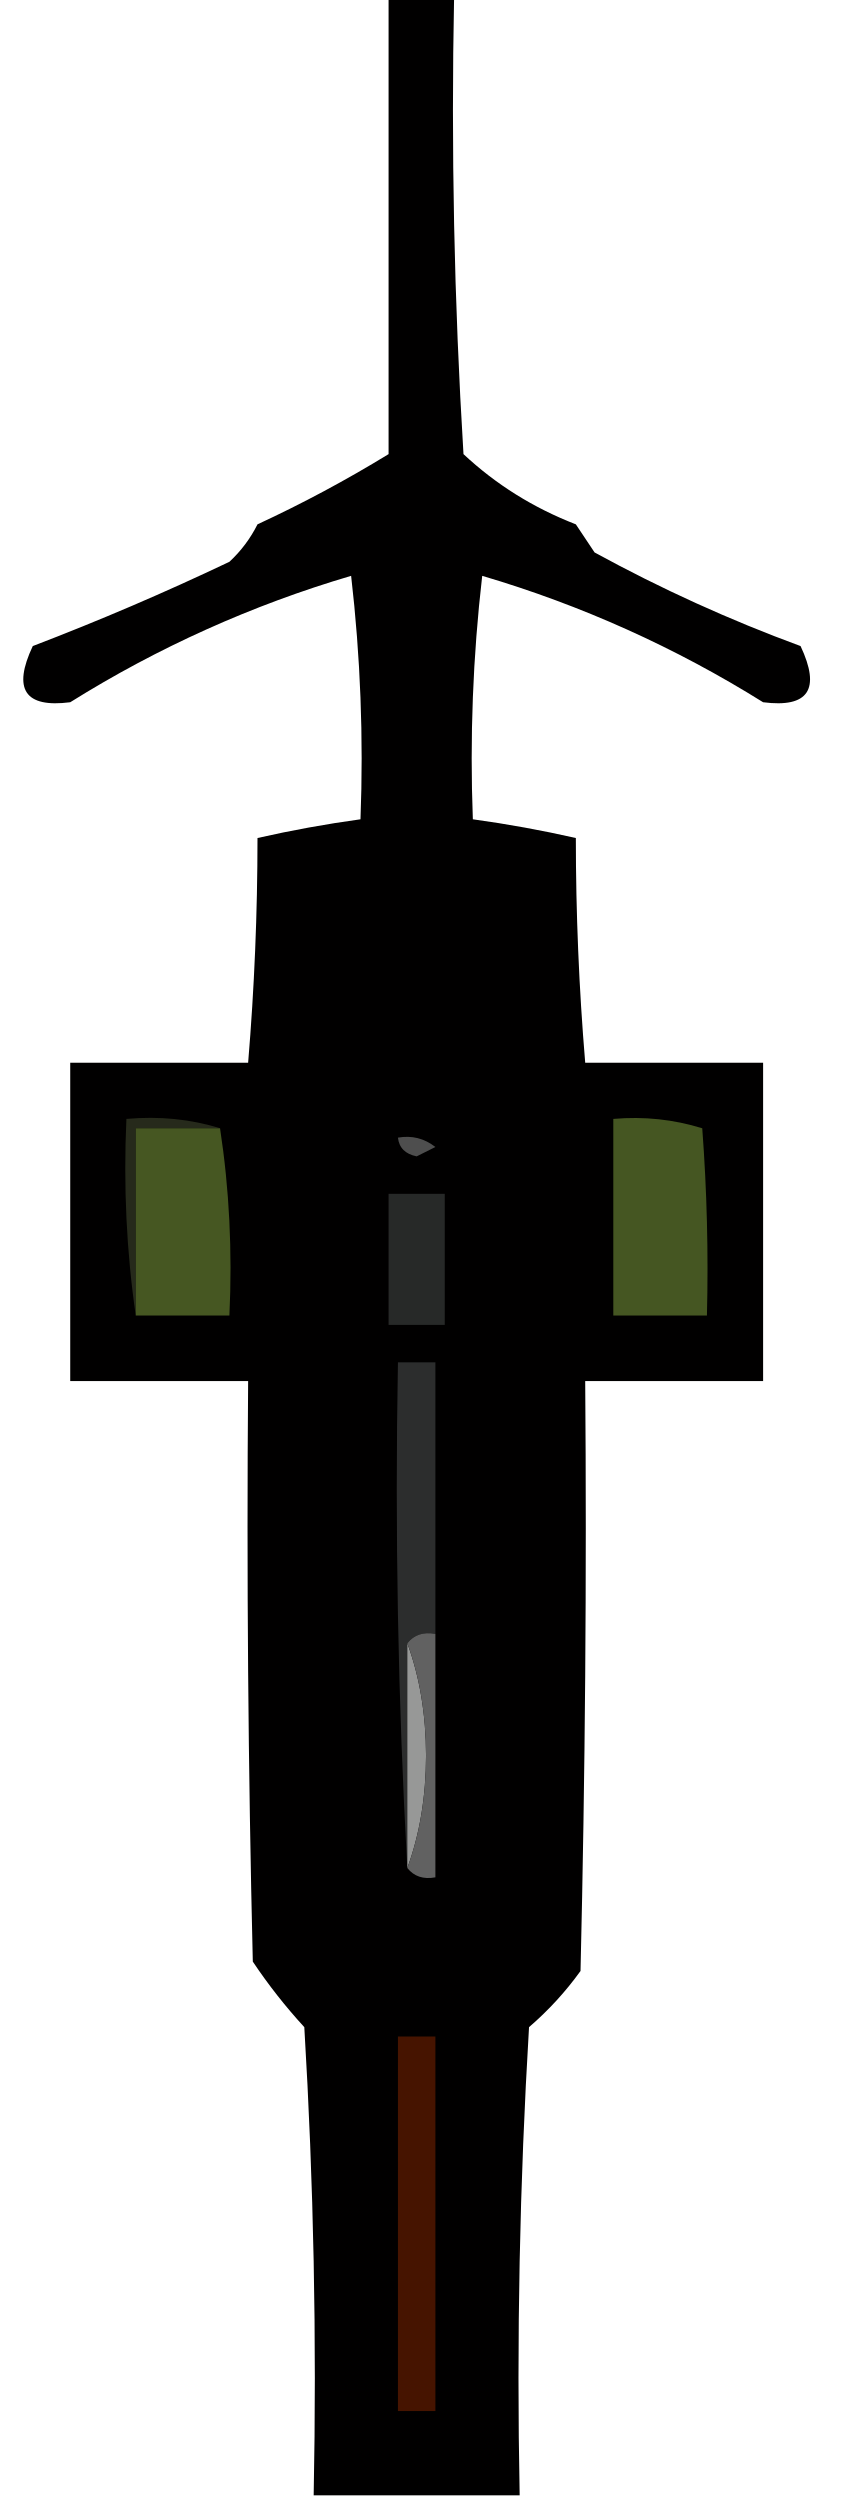
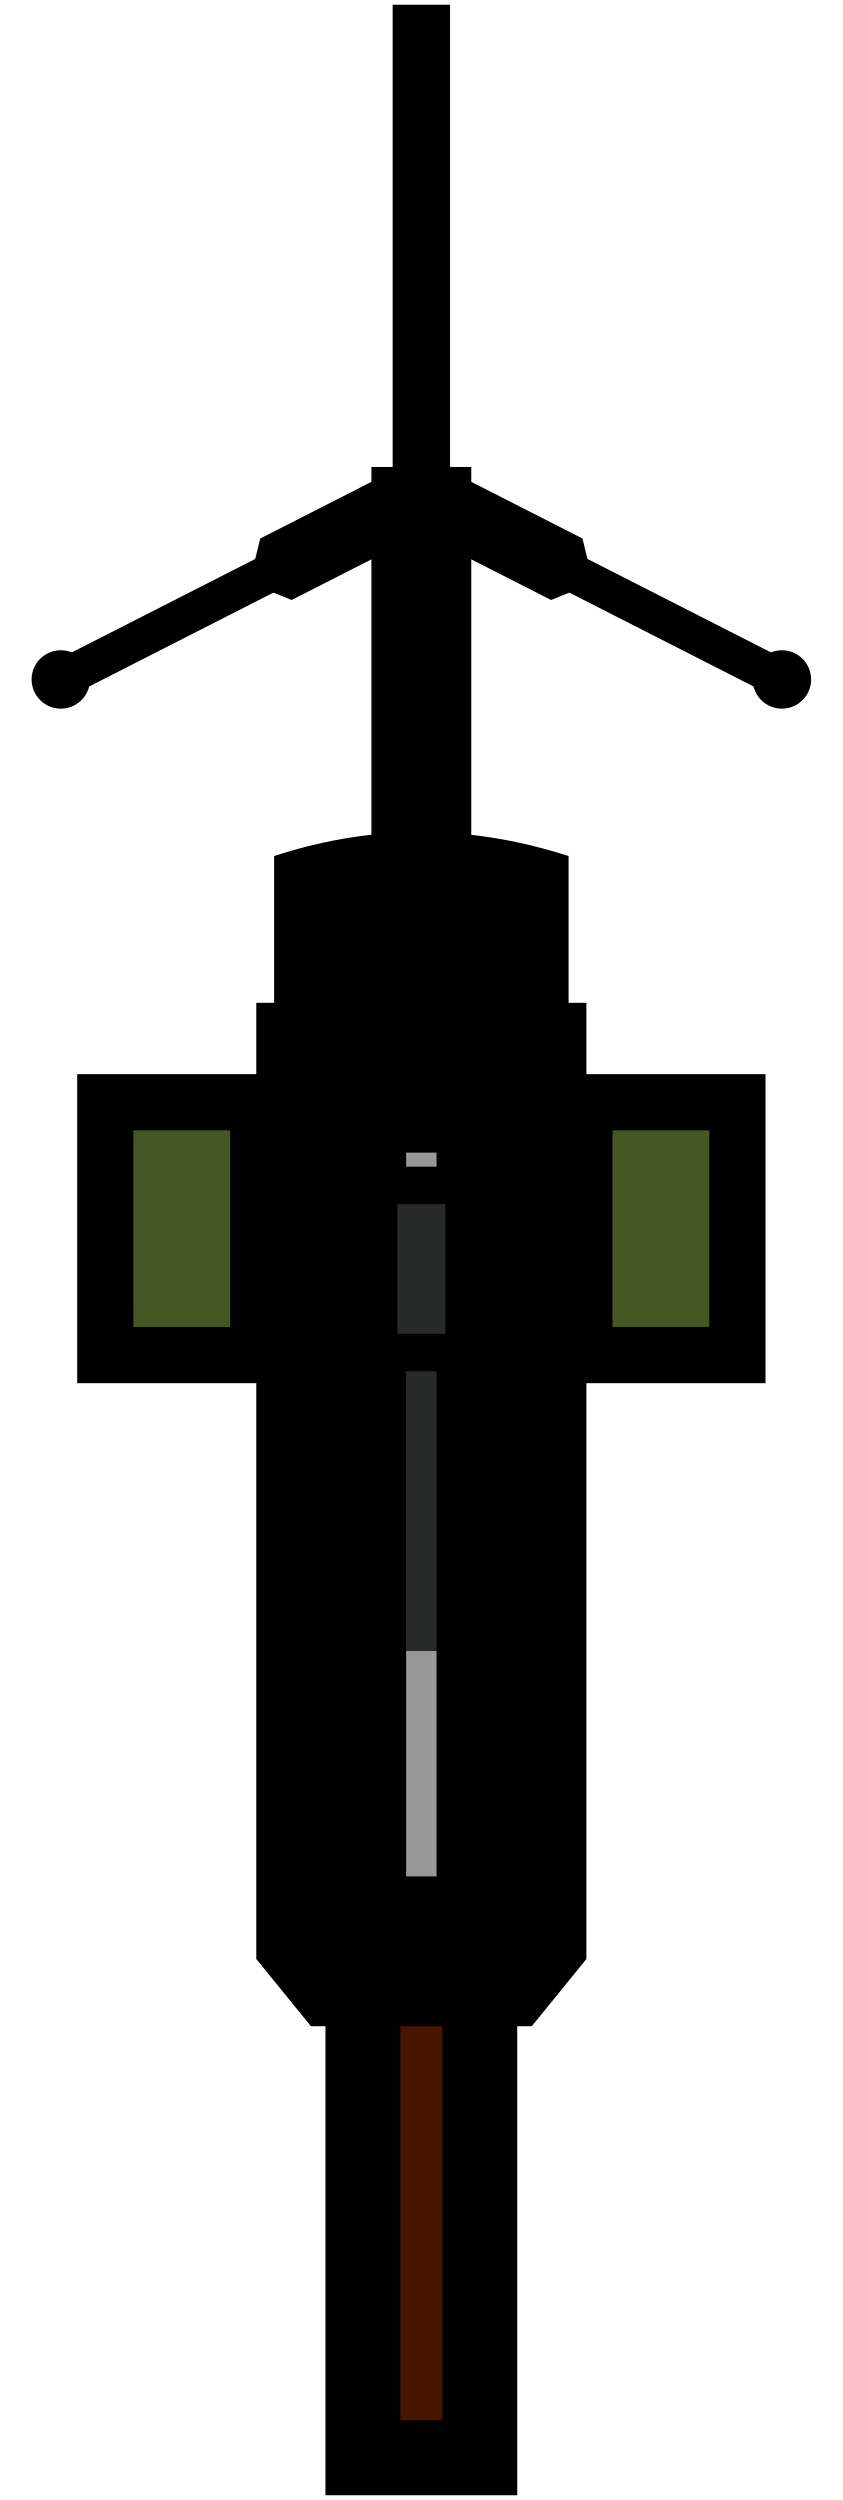
- <svg xmlns="http://www.w3.org/2000/svg" width="90" height="267" style="shape-rendering:geometricPrecision;text-rendering:geometricPrecision;image-rendering:optimizeQuality;fill-rule:evenodd;clip-rule:evenodd" viewBox="0 0 90 267">
-   <path fill="#010000" d="M41.5-.5h7q-.5 24.52 1 49 5.189 4.856 12 7.5l2 3a163 163 0 0 0 22 10q3.266 6.935-4 6a121.5 121.5 0 0 0-30-13.5 170 170 0 0 0-1 26 129 129 0 0 1 11 2q.001 12.025 1 24h19v34h-19q.25 31.505-.5 63a34.5 34.5 0 0 1-5.5 6q-1.5 24.98-1 50h-22q.5-25.02-1-50a58 58 0 0 1-5.5-7q-.75-30.996-.5-62h-19v-34h19q.999-11.975 1-24a129 129 0 0 1 11-2 170 170 0 0 0-1-26A121.2 121.2 0 0 0 7.5 75q-7.267.935-4-6a290 290 0 0 0 21-9 13.9 13.9 0 0 0 3-4 137 137 0 0 0 14-7.5z" style="opacity:1" />
-   <path fill="#262a1b" d="M23.5 120.5h-9v20q-1.487-10.22-1-21 5.313-.469 10 1" style="opacity:1" />
-   <path fill="#465722" d="M23.5 120.5q1.486 9.719 1 20h-10v-20z" style="opacity:1" />
-   <path fill="#455622" d="M65.5 119.5q4.915-.426 9.5 1 .75 9.987.5 20h-10z" style="opacity:1" />
-   <path fill="#4e4e4e" d="M42.5 121.5q2.217-.393 4 1l-2 1q-1.82-.37-2-2" style="opacity:1" />
-   <path fill="#272928" d="M41.5 127.5h6v14h-6z" style="opacity:1" />
-   <path fill="#2c2d2d" d="M46.5 174.5q-1.936-.356-3 1v24a730 730 0 0 1-1-54h4z" style="opacity:1" />
-   <path fill="#979897" d="M43.5 175.5q1.985 5.41 2 12-.015 6.59-2 12z" style="opacity:1" />
-   <path fill="#616161" d="M43.5 175.5q1.064-1.356 3-1v26q-1.936.356-3-1 1.985-5.41 2-12-.015-6.59-2-12" style="opacity:1" />
-   <path fill="#461400" d="M42.5 217.5h4v40h-4z" style="opacity:1" />
+ <svg xmlns="http://www.w3.org/2000/svg" width="90" height="267" clip-rule="evenodd" fill-rule="evenodd" image-rendering="optimizeQuality" shape-rendering="geometricPrecision" text-rendering="geometricPrecision" version="1.1" viewBox="0 0 90 267" xml:space="preserve">
+   <style>
+ 		.s0 { fill: #f5f5f5 } 
+ 		.s1 { fill: #353535 } 
+ 	</style>
+   <style>
+ 		.s0 { fill: #f5f5f5 } 
+ 		.s1 { fill: #353535 } 
+ 	</style>
+   <g>
+     <path d="m54.627 115.1v91.282l-1.642 2.019-15.971 1e-5 -1.642-2.019v-91.282z" clip-rule="evenodd" fill="#282929" fill-rule="evenodd" image-rendering="optimizeQuality" shape-rendering="geometricPrecision" />
+     <path d="m35.373 115.1v11.467h19.255v-11.467z" fill="#989898" />
+     <rect x="35.373" y="176.33" width="19.255" height="30.057" rx="1.957" fill="#989898" fill-rule="evenodd" style="paint-order:normal" />
+     <rect x="38.76" y="209.62" width="12.481" height="52.872" fill="#471400" fill-rule="evenodd" stroke="#000" stroke-linecap="square" stroke-width="8" style="paint-order:normal" />
+   </g>
+   <path d="m54.627 115.1v91.282l-1.642 2.019-15.971 2e-5 -1.642-2.019v-91.282z" clip-rule="evenodd" fill="none" image-rendering="optimizeQuality" shape-rendering="geometricPrecision" stroke="#000" stroke-width="16" />
+   <g>
+     <rect x="40.44" y="126.6" width="9.12" height="17.847" rx="1.182" fill="#282929" fill-rule="evenodd" stroke="#000" stroke-linecap="square" stroke-width="4" style="paint-order:normal" />
+     <path d="m29.275 110.04v-18.613c11.168-3.655 21.563-3.184 31.45 0v18.613z" />
+     <rect x="11.246" y="117.72" width="16.338" height="27.004" rx="0" fill="#455722" fill-rule="evenodd" stroke="#000" stroke-linecap="square" stroke-width="6" style="paint-order:normal" />
+     <rect x="62.416" y="117.72" width="16.338" height="27.004" rx="0" clip-rule="evenodd" fill="#455722" fill-rule="evenodd" image-rendering="optimizeQuality" shape-rendering="geometricPrecision" stroke="#000" stroke-linecap="square" stroke-width="6" style="paint-order:normal" />
+   </g>
+   <g>
+     <g fill-rule="evenodd">
+       <rect x="39.667" y="49.87" width="10.665" height="45.384" style="paint-order:normal" />
+       <rect x="41.937" y=".506" width="6.127" height="54.007" clip-rule="evenodd" image-rendering="optimizeQuality" shape-rendering="geometricPrecision" style="paint-order:normal" />
+       <rect transform="rotate(-27)" x="-27.1" y="65.563" width="25.075" height="4.085" style="paint-order:normal" />
+     </g>
+     <path d="m40.128 51.227-12.333 6.284-0.788 3.203 1.082 2.123 3.054 1.245 12.333-6.284z" />
+     <circle transform="rotate(-27)" cx="-27.157" cy="67.606" r="3.12" fill-rule="evenodd" style="paint-order:normal" />
+   </g>
+   <g clip-rule="evenodd" fill-rule="evenodd" shape-rendering="geometricPrecision">
+     <rect transform="matrix(-.89101 -.45399 -.45399 .89101 0 0)" x="-107.29" y="24.704" width="25.075" height="4.085" image-rendering="optimizeQuality" style="paint-order:normal" />
+     <path d="m49.872 51.227 12.333 6.284 0.788 3.203-1.082 2.123-3.054 1.245-12.333-6.284z" image-rendering="optimizeQuality" />
+     <circle transform="matrix(-.89101 -.45399 -.45399 .89101 0 0)" cx="-107.35" cy="26.746" r="3.12" image-rendering="optimizeQuality" style="paint-order:normal" />
+   </g>
</svg>
